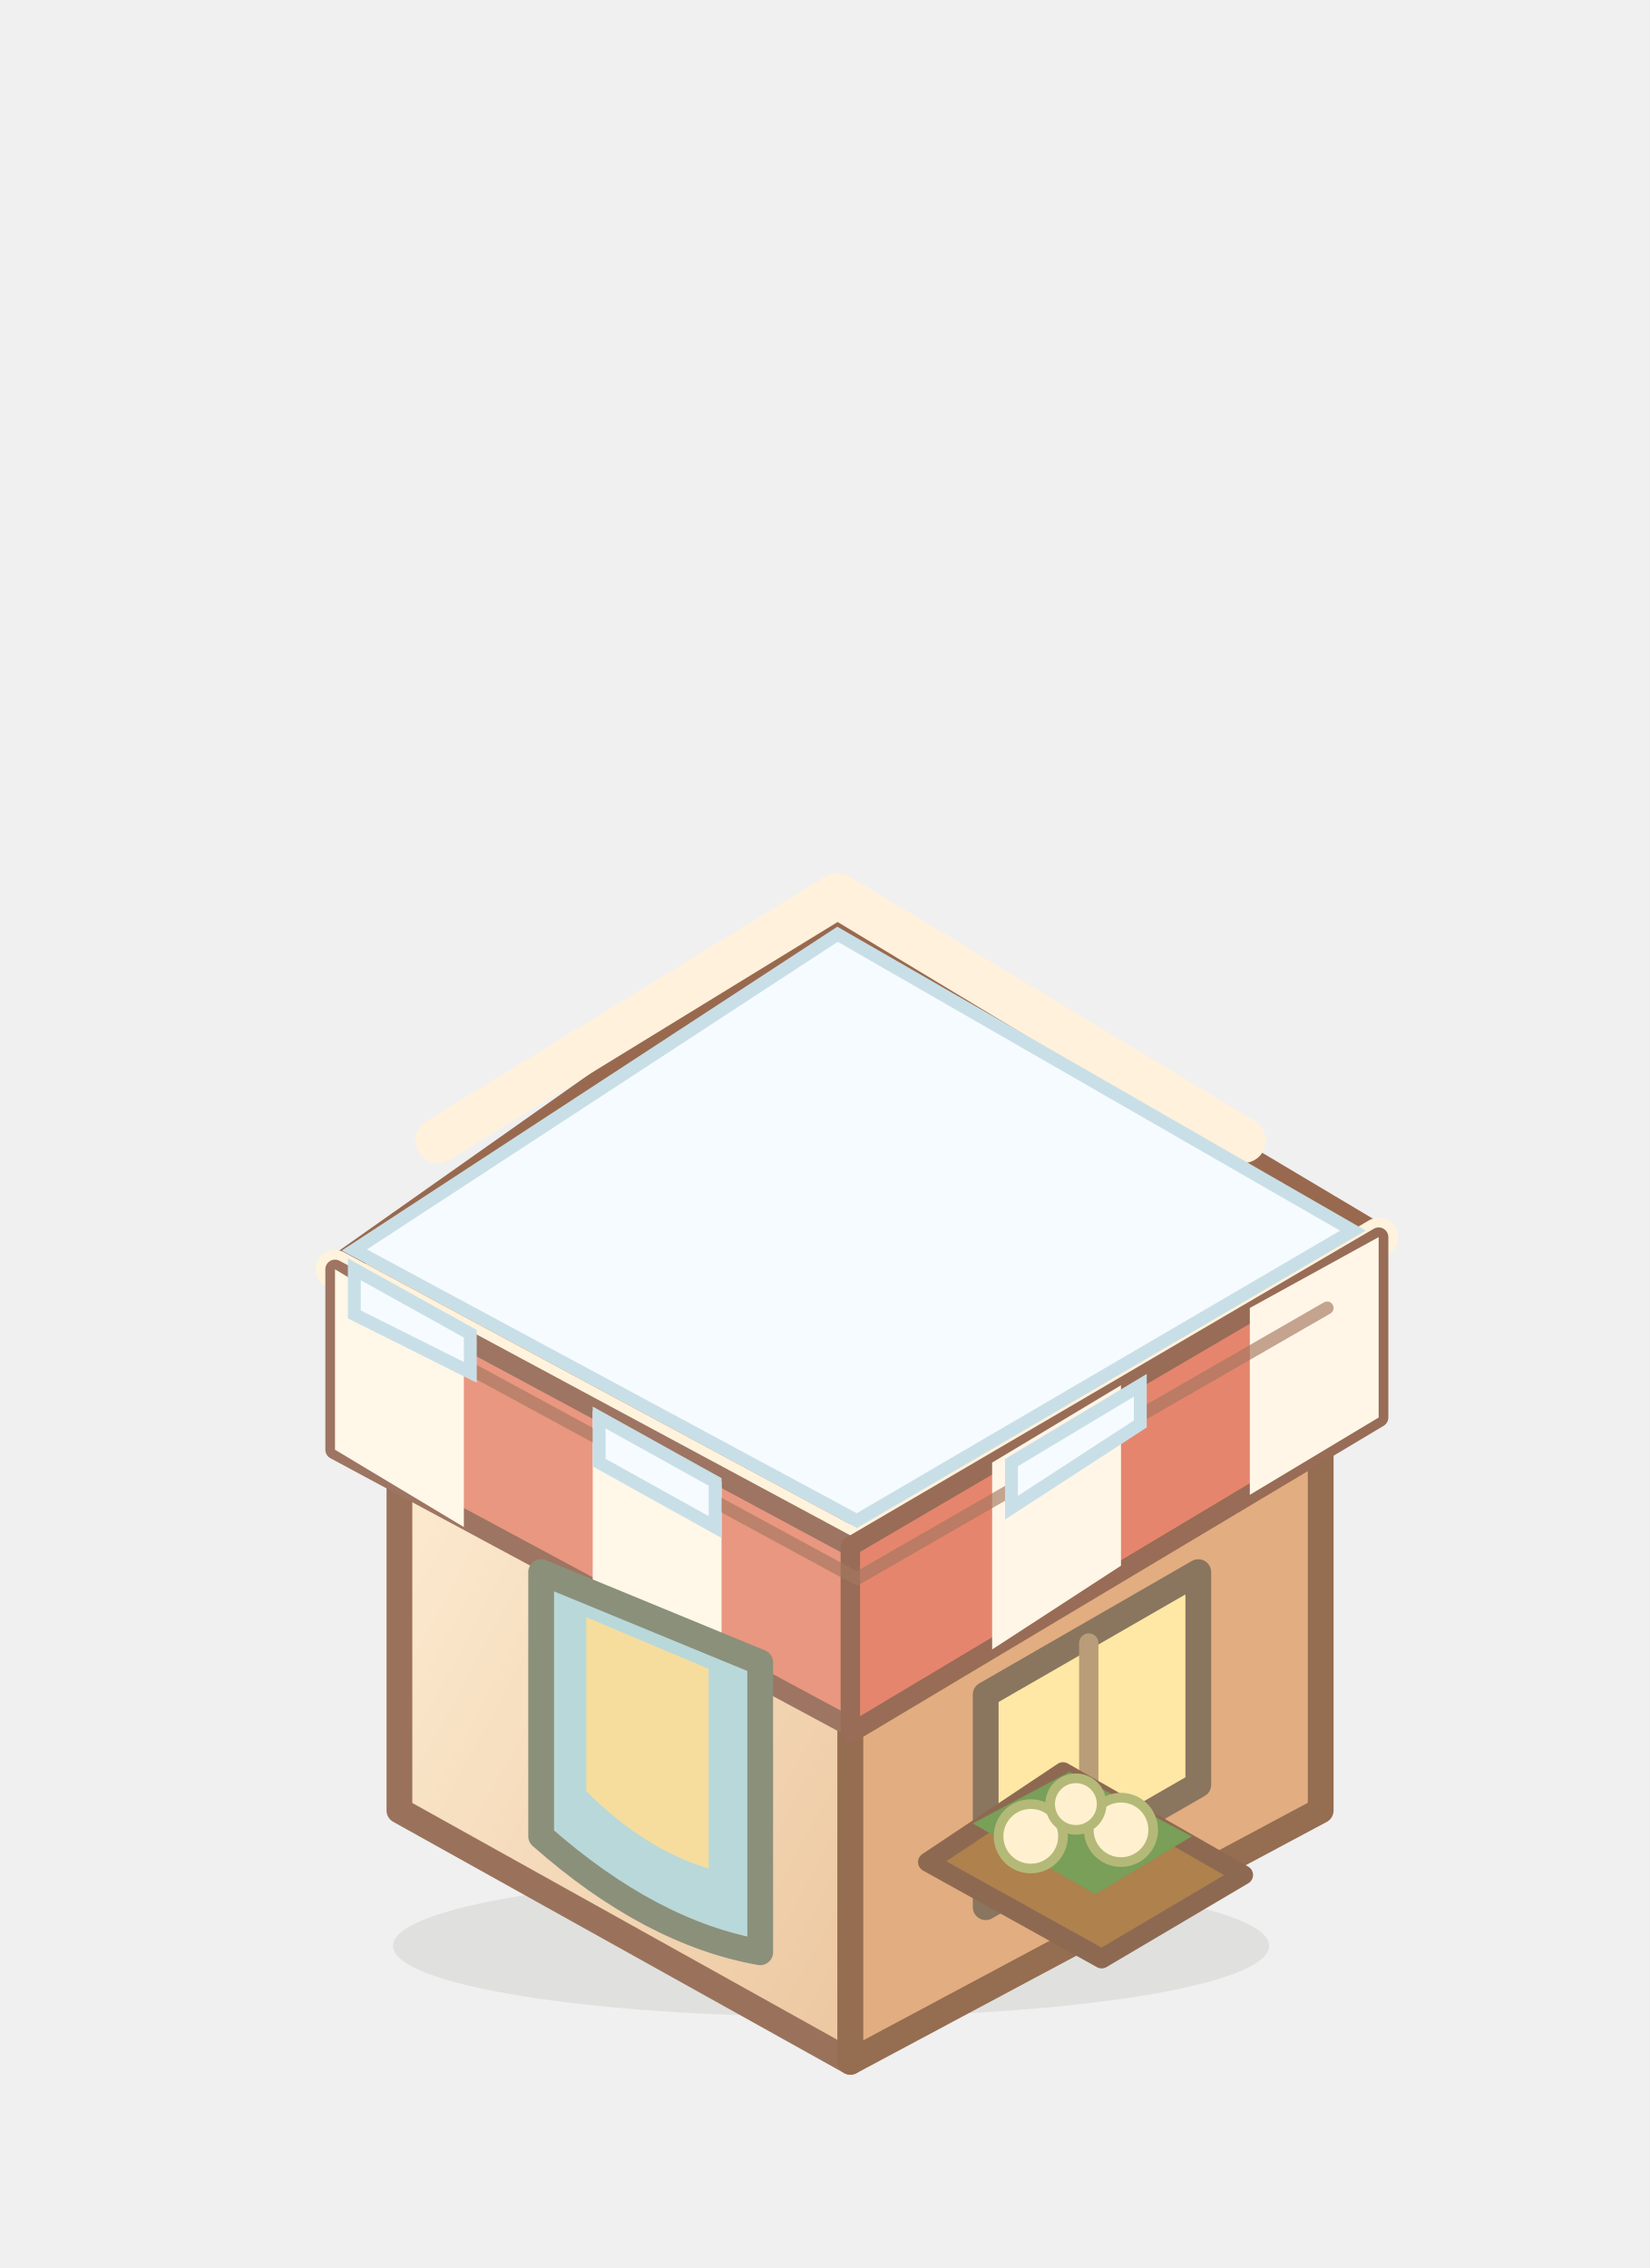
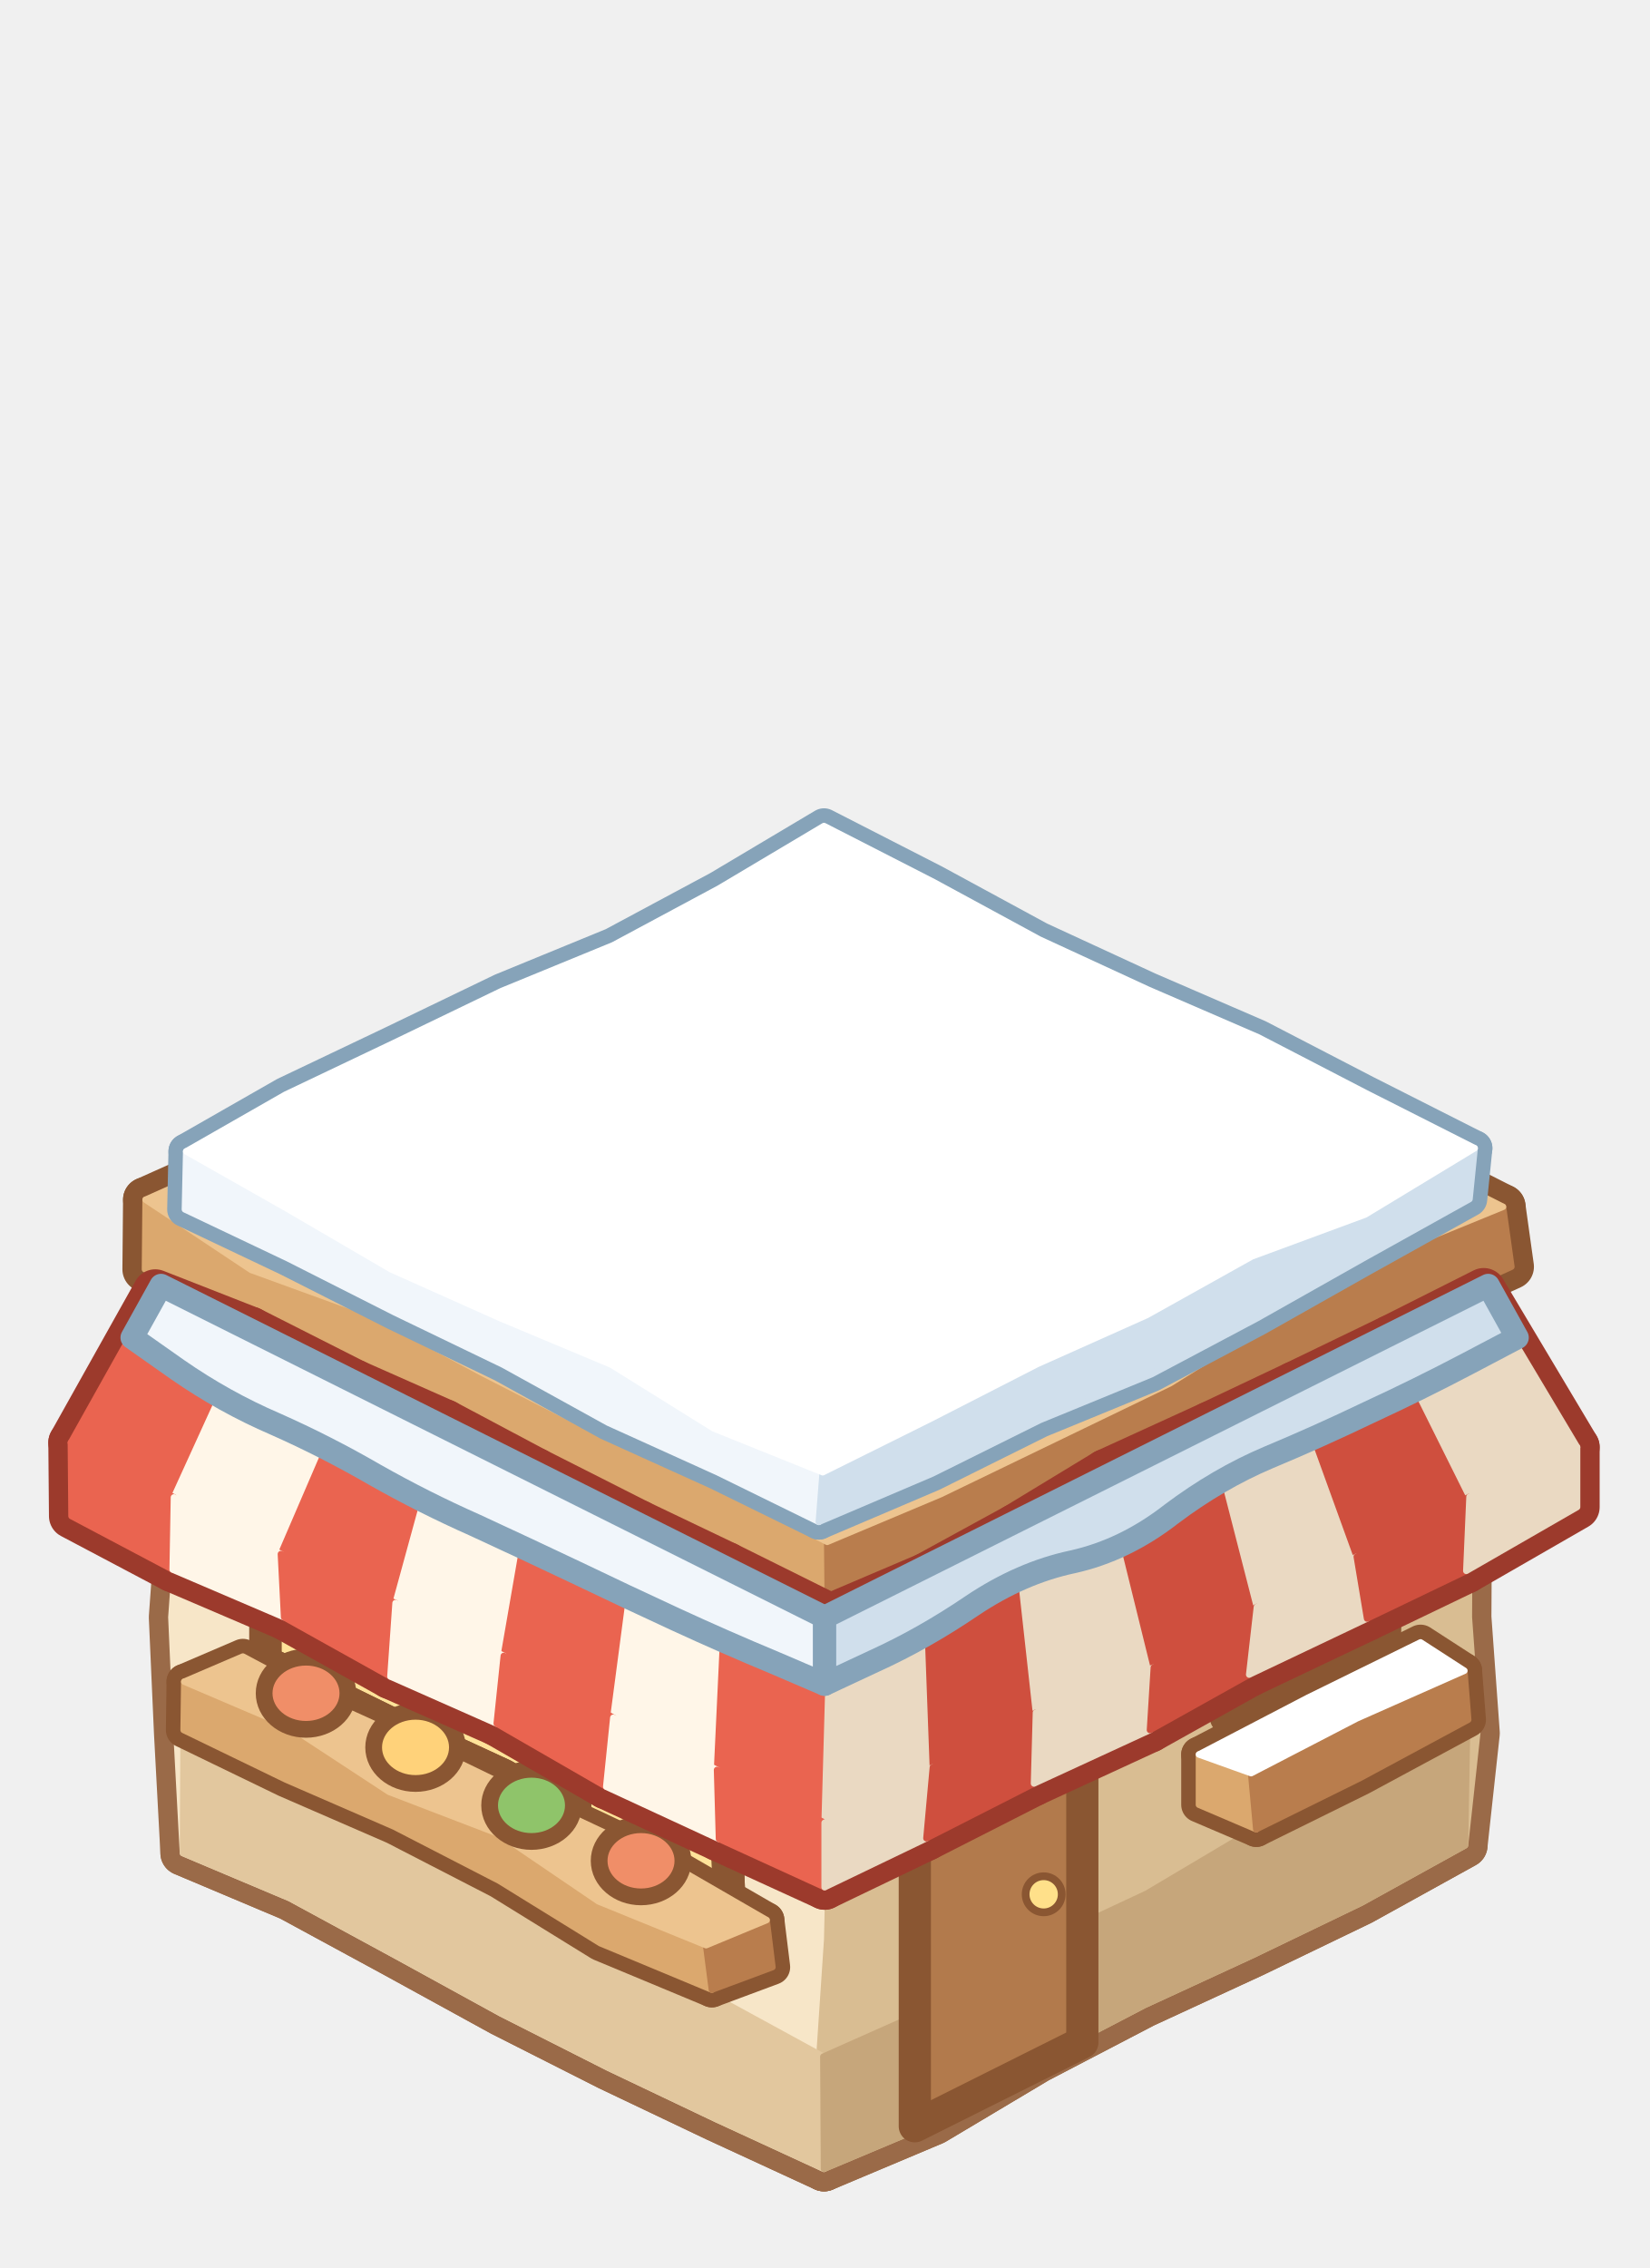
<svg xmlns="http://www.w3.org/2000/svg" width="256" height="352" viewBox="0 0 256 352">
-   <defs>
-     <linearGradient id="wall" x1="0" x2="1" y1="0" y2="1">
-       <stop stop-color="#fff1d9" />
-       <stop offset="1" stop-color="#ecc7a0" />
-     </linearGradient>
-     <linearGradient id="roof" x1="0" y1="0" x2="0.9" y2="1">
-       <stop stop-color="#ffd7a5" />
-       <stop offset="1" stop-color="#b67d55" />
-     </linearGradient>
-     <linearGradient id="blue" x1="0" y1="0" x2="0" y2="1">
-       <stop stop-color="#defaff" />
-       <stop offset="1" stop-color="#71b7d3" />
-     </linearGradient>
-   </defs>
-   <g stroke-linejoin="round" stroke-linecap="round">
-     <ellipse cx="129" cy="302" rx="68" ry="11" fill="#696b54" opacity=".12" />
-     <path d="M62 190 132 151 205 191 131 235Z" fill="#f4d5aa" stroke="#9c7055" stroke-width="4" />
-     <path d="M62 190v91l70 39v-86Z" fill="url(#wall)" stroke="#9a725b" stroke-width="4" />
-     <path d="M132 234v86l73-39v-90Z" fill="#e2ad80" stroke="#956d50" stroke-width="4" />
-     <path d="M52 197 130 142 214 192 134 240Z" fill="url(#roof)" stroke="#98694e" stroke-width="4" />
-     <path d="M52 197 132 240 214 192" fill="none" stroke="#fff3dd" stroke-width="6" />
-     <path d="M52 197 132 240v28L52 225Z" fill="#e99780" stroke="#9d7562" stroke-width="3" />
-     <path d="M52 197 72 209v28l-20-12Z M92 219 112 230v28l-20-11Z" fill="#fff7e8" />
-     <path d="M132 240 214 192v28l-82 49Z" fill="#e6856d" stroke="#986c56" stroke-width="3" />
-     <path d="M154 227 174 215v28l-20 13Z M194 203 214 192v28l-20 12Z" fill="#fff6e8" />
-     <path d="M84 244v41q17 15 34 18v-45Z" fill="#b9d8d9" stroke="#8b907b" stroke-width="4" />
-     <path d="M91 251v27q9 9 19 12v-31Z" fill="#f6dd9e" />
-     <path d="M153 263v33l33-19v-33Z" fill="#ffe8a5" stroke="#8a755f" stroke-width="4" />
-     <path d="M169 255v32" stroke="#b89d78" stroke-width="3" />
-     <path d="M144 289 171 304 193 291 165 275Z" fill="#ae814d" stroke="#8e6952" stroke-width="3" />
-     <path d="M151 283 170 294 185 285 166 275Z" fill="#799f58" />
-     <g fill="#fff1cf" stroke="#b4b978" stroke-width="1.5">
-       <circle cx="160" cy="285" r="5" />
-       <circle cx="174" cy="284" r="5" />
-       <circle cx="167" cy="280" r="4" />
-     </g>
-     <path d="M68 177 130 139 193 177" fill="none" stroke="#fff1db" stroke-width="7" />
-     <path d="M63 207 133 245 206 203" fill="none" stroke="#a57760" stroke-width="2" opacity=".65" />
+   <g fill="#9a6a48" stroke="#9a6a48" stroke-width="7.0" stroke-linejoin="round">
+     <path d="M28.4 287.6L45.0 294.6L61.4 303.5L77.8 312.5L94.4 320.9L111.2 328.9L127.9 336.6L127.2 319.0L128.4 301.0L128.8 283.0L127.7 265.0L127.7 246.8L110.9 239.6L94.3 231.1L77.6 222.9L61.3 213.7L45.2 204.2L28.5 196.6L26.6 215.0L27.9 233.0L26.6 251.0L27.4 269.0Z" />
+     <path d="M227.4 286.4L211.3 295.3L194.5 303.4L177.6 311.2L161.1 319.8L145.0 329.4L127.9 336.6L127.2 319.0L128.4 301.0L128.8 283.0L127.7 265.0L127.7 246.8L145.1 239.5L161.5 230.7L178.2 222.5L195.1 214.6L211.0 204.7L227.7 196.7L229.5 215.0L228.1 233.0L228.0 251.0L229.3 269.0Z" />
+     <path d="M128.0 147.9L144.9 154.8L161.0 164.4L178.1 171.7L195.3 179.1L211.1 189.2L227.7 196.7L211.0 204.7L195.1 214.6L178.2 222.5L161.5 230.7L145.1 239.5L127.7 246.8L110.9 239.6L94.3 231.1L77.6 222.9L61.3 213.7L45.2 204.2L28.5 196.6L44.8 188.8L61.9 181.5L77.8 171.6L95.2 164.7L111.9 156.5Z" />
+     <path d="M28.4 287.6L45.0 294.6L61.4 303.5L77.8 312.5L94.4 320.9L111.2 328.9L127.9 336.6L127.8 319.2L111.5 310.3L94.0 303.6L78.4 293.2L60.7 286.9L44.9 276.8L28.5 269.1Z" />
+     <path d="M227.4 286.4L211.3 295.3L194.5 303.4L177.6 311.2L161.1 319.8L145.0 329.4L127.9 336.6L127.8 319.2L145.1 311.5L161.1 301.8L178.0 293.9L194.0 284.4L212.0 278.6L227.7 269.3Z" />
  </g>
-   <g fill="#f6fbff" stroke="#c9dfe7" stroke-width="2">
-     <path d="M55 194 130 145 210 191 133 236Z" />
-     <path d="M55 197 73 207v6l-18-9ZM93 220l18 10v7l-18-10ZM157 227l20-12v6l-20 13Z" />
+   <path d="M28.4 287.6L45.0 294.6L61.4 303.5L77.8 312.5L94.4 320.9L111.2 328.9L127.9 336.6L127.2 319.0L128.4 301.0L128.8 283.0L127.7 265.0L127.7 246.8L110.9 239.6L94.3 231.1L77.6 222.9L61.3 213.7L45.2 204.2L28.5 196.6L26.6 215.0L27.9 233.0L26.6 251.0L27.4 269.0Z" fill="#f7e6c8" stroke="#f7e6c8" stroke-width="1" stroke-linejoin="round" />
+   <path d="M227.4 286.4L211.3 295.3L194.5 303.4L177.6 311.2L161.1 319.8L145.0 329.4L127.9 336.6L127.2 319.0L128.4 301.0L128.8 283.0L127.7 265.0L127.7 246.8L145.1 239.5L161.5 230.7L178.2 222.5L195.1 214.6L211.0 204.7L227.7 196.7L229.5 215.0L228.1 233.0L228.0 251.0L229.3 269.0Z" fill="#d9bd92" stroke="#d9bd92" stroke-width="1" stroke-linejoin="round" />
+   <path d="M128.0 147.9L144.9 154.8L161.0 164.4L178.1 171.7L195.3 179.1L211.1 189.2L227.7 196.7L211.0 204.7L195.1 214.6L178.2 222.5L161.5 230.7L145.1 239.5L127.7 246.8L110.9 239.6L94.3 231.1L77.6 222.9L61.3 213.7L45.2 204.2L28.5 196.6L44.8 188.8L61.9 181.5L77.8 171.6L95.2 164.7L111.9 156.5Z" fill="#fbeed6" stroke="#fbeed6" stroke-width="1" stroke-linejoin="round" />
+   <path d="M28.4 287.6L45.0 294.6L61.4 303.5L77.8 312.5L94.4 320.9L111.2 328.9L127.9 336.6L127.8 319.2L111.5 310.3L94.0 303.6L78.4 293.2L60.7 286.9L44.9 276.8L28.5 269.1Z" fill="#e2c79e" stroke="#e2c79e" stroke-width="1" stroke-linejoin="round" />
+   <path d="M227.4 286.4L211.3 295.3L194.5 303.4L177.6 311.2L161.1 319.8L145.0 329.4L127.9 336.6L127.8 319.2L145.1 311.5L161.1 301.8L178.0 293.9L194.0 284.4L212.0 278.6L227.7 269.3Z" fill="#c6a67b" stroke="#c6a67b" stroke-width="1" stroke-linejoin="round" />
+   <path d="M41.2 257.9L60.0 267.1L78.2 275.5L95.6 285.8L113.2 294.8L112.5 277.0L113.3 259.0L96.4 250.3L77.6 242.8L59.5 233.9L42.0 224.2L41.2 241.0Z" fill="#ffe39a" stroke="#8a5632" stroke-width="5" stroke-linejoin="round" />
+   <path d="M42.0 233.0L114.0 269.0L114.0 260.0L42.0 224.0Z" fill="#fff3c9" />
+   <path d="M66.0 270.0L66.0 236.0" stroke="#8a5632" stroke-width="3.6" fill="none" />
+   <path d="M90.0 282.0L90.0 248.0" stroke="#8a5632" stroke-width="3.6" fill="none" />
+   <path d="M41.2 257.9L60.0 267.1L78.2 275.5L95.6 285.8L113.2 294.8L112.5 277.0L113.3 259.0L96.4 250.3L77.6 242.8L59.5 233.9L42.0 224.2L41.2 241.0Z" fill="none" stroke="#8a5632" stroke-width="5" stroke-linejoin="round" />
+   <g fill="#8a5632" stroke="#8a5632" stroke-width="5.5" stroke-linejoin="round">
+     <path d="M28.5 268.5L44.4 276.2L61.2 283.5L77.5 291.9L93.2 301.6L110.5 308.8L109.6 301.9L92.9 295.1L77.6 284.7L60.4 278.1L45.0 268.0L28.6 261.0Z" />
+     <path d="M119.9 305.3L110.5 308.8L109.6 301.9L119.0 298.0Z" />
+     <path d="M37.7 257.1L53.1 265.3L69.8 272.9L86.3 280.9L102.9 288.7L119.0 298.0L109.6 301.9L92.9 295.1L77.6 284.7L60.4 278.1L45.0 268.0L28.6 261.0Z" />
  </g>
+   <path d="M28.5 268.5L44.4 276.2L61.2 283.5L77.5 291.9L93.2 301.6L110.5 308.8L109.6 301.9L92.9 295.1L77.6 284.7L60.4 278.1L45.0 268.0L28.6 261.0Z" fill="#dba86e" stroke="#dba86e" stroke-width="1" stroke-linejoin="round" />
+   <path d="M119.9 305.3L110.5 308.8L109.6 301.9L119.0 298.0Z" fill="#b97d4d" stroke="#b97d4d" stroke-width="1" stroke-linejoin="round" />
+   <path d="M37.7 257.1L53.1 265.3L69.8 272.9L86.3 280.9L102.9 288.7L119.0 298.0L109.6 301.9L92.9 295.1L77.6 284.7L60.4 278.1L45.0 268.0L28.6 261.0Z" fill="#edc48f" stroke="#edc48f" stroke-width="1" stroke-linejoin="round" />
+   <ellipse cx="47.5" cy="262.8" rx="6.5" ry="5.6" fill="#f08e68" stroke="#8a5632" stroke-width="2.6" />
+   <ellipse cx="64.5" cy="271.2" rx="6.5" ry="5.6" fill="#ffd27a" stroke="#8a5632" stroke-width="2.6" />
+   <ellipse cx="82.5" cy="280.2" rx="6.5" ry="5.6" fill="#8fc46a" stroke="#8a5632" stroke-width="2.6" />
+   <ellipse cx="99.5" cy="288.8" rx="6.5" ry="5.6" fill="#f08e68" stroke="#8a5632" stroke-width="2.6" />
+   <path d="M168.0 317.0L142.0 330.0L142.0 284.0L143.0 279.3L145.8 274.3L150.0 269.8L155.0 266.5L160.0 264.8L164.2 265.1L167.0 267.3L168.0 271.0Z" fill="#b27a4c" stroke="#8a5632" stroke-width="5" stroke-linejoin="round" />
+   <circle cx="162.0" cy="294.0" r="2.8" fill="#ffe08a" stroke="#8a5632" stroke-width="1.2" />
+   <path d="M215.0 253.2L190.3 266.6L189.6 239.9L215.3 226.6Z" fill="#f3d27e" stroke="#8a5632" stroke-width="5" stroke-linejoin="round" />
+   <path d="M203.0 259.5L203.0 233.5M216.0 240.0L190.0 253.0" stroke="#8a5632" stroke-width="3.2" fill="none" />
+   <g fill="#8a5632" stroke="#8a5632" stroke-width="5.5" stroke-linejoin="round">
+     <path d="M186.1 280.1L195.0 283.9L194.2 275.2L186.1 272.3Z" />
+     <path d="M227.9 266.9L211.2 275.9L195.0 283.9L194.2 275.2L210.6 266.7L227.3 259.3Z" />
+     <path d="M220.5 254.9L227.3 259.3L210.6 266.7L194.2 275.2L186.1 272.3L203.0 263.5Z" />
+   </g>
+   <path d="M186.1 280.1L195.0 283.9L194.2 275.2L186.1 272.3Z" fill="#dba86e" stroke="#dba86e" stroke-width="1" stroke-linejoin="round" />
+   <path d="M227.9 266.9L211.2 275.9L195.0 283.9L194.2 275.2L210.6 266.7L227.3 259.3Z" fill="#b97d4d" stroke="#b97d4d" stroke-width="1" stroke-linejoin="round" />
+   <path d="M220.5 254.9L227.3 259.3L210.6 266.7L194.2 275.2L186.1 272.3L203.0 263.5Z" fill="#ffffff" stroke="#ffffff" stroke-width="1" stroke-linejoin="round" />
+   <g fill="#8a5632" stroke="#8a5632" stroke-width="7.0" stroke-linejoin="round">
+     <path d="M22.5 197.0L40.3 204.5L58.0 213.4L75.6 222.4L93.3 231.0L109.8 242.3L128.5 249.6L128.4 239.3L110.8 230.3L92.7 222.2L75.1 213.2L57.7 203.9L39.0 197.1L22.6 186.2Z" />
+     <path d="M234.6 196.6L215.9 205.1L198.1 213.6L181.6 224.7L164.0 233.6L145.1 240.1L128.5 249.6L128.4 239.3L146.0 231.9L163.8 223.3L181.6 214.7L198.4 204.2L215.7 194.5L233.3 187.3Z" />
+     <path d="M128.7 134.1L145.7 142.7L163.2 152.0L181.5 159.4L198.1 170.4L216.1 178.6L233.3 187.3L215.7 194.5L198.4 204.2L181.6 214.7L163.8 223.3L146.0 231.9L128.4 239.3L110.8 230.3L92.7 222.2L75.1 213.2L57.7 203.9L39.0 197.1L22.6 186.2L39.8 178.5L57.8 170.3L75.3 161.1L92.9 152.1L109.8 141.8Z" />
+   </g>
+   <path d="M22.5 197.0L40.3 204.5L58.0 213.4L75.6 222.4L93.3 231.0L109.8 242.3L128.5 249.6L128.4 239.3L110.8 230.3L92.7 222.2L75.1 213.2L57.7 203.9L39.0 197.1L22.6 186.2Z" fill="#dba86e" stroke="#dba86e" stroke-width="1" stroke-linejoin="round" />
+   <path d="M234.6 196.6L215.9 205.1L198.1 213.6L181.6 224.7L164.0 233.6L145.1 240.1L128.5 249.6L128.4 239.3L146.0 231.9L163.8 223.3L181.6 214.7L198.4 204.2L215.7 194.5L233.3 187.3Z" fill="#b97d4d" stroke="#b97d4d" stroke-width="1" stroke-linejoin="round" />
+   <path d="M128.7 134.1L145.7 142.7L163.2 152.0L181.5 159.4L198.1 170.4L216.1 178.6L233.3 187.3L215.7 194.5L198.4 204.2L181.6 214.7L163.8 223.3L146.0 231.9L128.4 239.3L110.8 230.3L92.7 222.2L75.1 213.2L57.7 203.9L39.0 197.1L22.6 186.2L39.8 178.5L57.8 170.3L75.3 161.1L92.9 152.1L109.8 141.8Z" fill="#edc48f" stroke="#edc48f" stroke-width="1" stroke-linejoin="round" />
+   <g fill="#86a3b9" stroke="#86a3b9" stroke-width="5.5" stroke-linejoin="round">
+     <path d="M28.7 187.7L44.7 195.3L61.3 203.7L78.1 211.8L94.4 220.8L111.4 228.5L127.1 236.2L127.7 228.5L110.8 221.7L94.9 211.8L77.7 204.6L60.7 197.0L44.6 187.6L28.9 178.7Z" />
+     <path d="M228.1 186.1L211.4 195.4L195.1 204.6L178.7 213.3L161.4 220.4L144.7 228.7L127.1 236.2L127.7 228.5L144.4 220.2L161.0 211.7L178.0 204.1L194.3 195.0L211.9 188.5L228.9 178.2Z" />
+     <path d="M127.9 128.2L144.9 136.9L161.3 145.8L178.2 153.6L195.3 161.0L211.9 169.6L228.9 178.2L211.9 188.5L194.3 195.0L178.0 204.1L161.0 211.7L144.4 220.2L127.7 228.5L110.8 221.7L94.9 211.8L77.7 204.6L60.7 197.0L44.6 187.6L28.9 178.7L44.3 169.9L61.1 161.9L77.9 153.8L95.2 146.7L111.6 137.9Z" />
+   </g>
+   <path d="M28.7 187.7L44.7 195.3L61.3 203.7L78.1 211.8L94.4 220.8L111.4 228.5L127.1 236.2L127.7 228.5L110.8 221.7L94.9 211.8L77.7 204.6L60.7 197.0L44.6 187.6L28.9 178.7Z" fill="#f1f6fb" stroke="#f1f6fb" stroke-width="1" stroke-linejoin="round" />
+   <path d="M228.1 186.1L211.4 195.4L195.1 204.6L178.7 213.3L161.4 220.4L144.7 228.7L127.1 236.2L127.7 228.5L144.4 220.2L161.0 211.7L178.0 204.1L194.3 195.0L211.9 188.5L228.9 178.2Z" fill="#d0dfec" stroke="#d0dfec" stroke-width="1" stroke-linejoin="round" />
+   <path d="M127.9 128.2L144.9 136.9L161.3 145.8L178.2 153.6L195.3 161.0L211.9 169.6L228.9 178.2L211.9 188.5L194.3 195.0L178.0 204.1L161.0 211.7L144.4 220.2L127.7 228.5L110.8 221.7L94.9 211.8L77.7 204.6L60.7 197.0L44.6 187.6L28.9 178.7L44.3 169.9L61.1 161.9L77.9 153.8L95.2 146.7L111.6 137.9Z" fill="#ffffff" stroke="#ffffff" stroke-width="1" stroke-linejoin="round" />
+   <g fill="#9c3a2c" stroke="#9c3a2c" stroke-width="7.0" stroke-linejoin="round">
+     <path d="M24.1 200.5L38.9 206.3L27.0 232.4L11.0 223.9Z" />
+     <path d="M38.9 206.3L55.1 214.5L43.6 241.2L27.0 232.4Z" />
+     <path d="M55.1 214.5L69.1 220.7L61.4 248.8L43.6 241.2Z" />
+     <path d="M69.1 220.7L83.2 228.2L78.2 257.0L61.4 248.8Z" />
+     <path d="M83.2 228.2L99.2 236.3L95.2 266.6L78.2 257.0Z" />
+     <path d="M99.2 236.3L112.8 242.8L111.3 274.7L95.2 266.6Z" />
+     <path d="M112.8 242.8L128.9 250.8L128.0 282.9L111.3 274.7Z" />
+     <path d="M128.9 250.8L143.7 244.5L144.8 274.3L128.0 282.9Z" />
+     <path d="M143.7 244.5L157.6 236.9L160.8 265.8L144.8 274.3Z" />
+     <path d="M157.6 236.9L171.6 228.4L179.1 258.8L160.8 265.8Z" />
+     <path d="M171.6 228.4L187.8 221.0L195.1 249.4L179.1 258.8Z" />
+     <path d="M187.8 221.0L200.9 214.8L210.6 241.6L195.1 249.4Z" />
+     <path d="M200.9 214.8L215.8 207.6L228.1 232.3L210.6 241.6Z" />
+     <path d="M215.8 207.6L230.3 200.3L244.8 224.6L228.1 232.3Z" />
+     <path d="M11.0 223.9L27.0 232.4L26.8 243.6L11.1 235.3Z" />
+     <path d="M27.0 232.4L43.6 241.2L44.1 251.0L26.8 243.6Z" />
+     <path d="M43.6 241.2L61.4 248.8L60.6 260.2L44.1 251.0Z" />
+     <path d="M61.4 248.8L78.2 257.0L77.1 267.5L60.6 260.2Z" />
+     <path d="M78.2 257.0L95.2 266.6L94.1 277.3L77.1 267.5Z" />
+     <path d="M95.2 266.6L111.3 274.7L111.6 285.4L94.1 277.3Z" />
+     <path d="M111.3 274.7L128.0 282.9L128.0 292.9L111.6 285.4Z" />
+     <path d="M128.0 282.9L144.8 274.3L143.8 285.3L128.0 292.9Z" />
+     <path d="M144.8 274.3L160.8 265.8L160.5 276.8L143.8 285.3Z" />
+     <path d="M160.8 265.8L179.1 258.8L178.5 268.5L160.5 276.8Z" />
+     <path d="M179.1 258.8L195.1 249.4L193.9 259.9L178.5 268.5Z" />
+     <path d="M195.1 249.4L210.6 241.6L212.2 251.2L193.9 259.9Z" />
+     <path d="M210.6 241.6L228.1 232.3L227.6 243.8L212.2 251.2Z" />
+     <path d="M228.1 232.3L244.8 224.6L244.8 233.9L227.6 243.8Z" />
+   </g>
+   <path d="M24.1 200.5L38.9 206.3L27.0 232.4L11.0 223.9Z" fill="#ea6450" stroke="#ea6450" stroke-width="1" stroke-linejoin="round" />
+   <path d="M38.9 206.3L55.1 214.5L43.6 241.2L27.0 232.4Z" fill="#fff6e8" stroke="#fff6e8" stroke-width="1" stroke-linejoin="round" />
+   <path d="M55.1 214.5L69.1 220.7L61.4 248.8L43.6 241.2Z" fill="#ea6450" stroke="#ea6450" stroke-width="1" stroke-linejoin="round" />
+   <path d="M69.1 220.7L83.2 228.2L78.2 257.0L61.4 248.8Z" fill="#fff6e8" stroke="#fff6e8" stroke-width="1" stroke-linejoin="round" />
+   <path d="M83.2 228.2L99.2 236.3L95.2 266.6L78.2 257.0Z" fill="#ea6450" stroke="#ea6450" stroke-width="1" stroke-linejoin="round" />
+   <path d="M99.2 236.3L112.8 242.8L111.3 274.7L95.2 266.6Z" fill="#fff6e8" stroke="#fff6e8" stroke-width="1" stroke-linejoin="round" />
+   <path d="M112.8 242.8L128.9 250.8L128.0 282.9L111.3 274.7Z" fill="#ea6450" stroke="#ea6450" stroke-width="1" stroke-linejoin="round" />
+   <path d="M128.9 250.8L143.7 244.5L144.8 274.3L128.0 282.9Z" fill="#ead9c2" stroke="#ead9c2" stroke-width="1" stroke-linejoin="round" />
+   <path d="M143.7 244.5L157.6 236.9L160.8 265.8L144.8 274.3Z" fill="#cf4f3e" stroke="#cf4f3e" stroke-width="1" stroke-linejoin="round" />
+   <path d="M157.6 236.9L171.6 228.4L179.1 258.8L160.8 265.8Z" fill="#ead9c2" stroke="#ead9c2" stroke-width="1" stroke-linejoin="round" />
+   <path d="M171.6 228.4L187.8 221.0L195.1 249.4L179.1 258.8Z" fill="#cf4f3e" stroke="#cf4f3e" stroke-width="1" stroke-linejoin="round" />
+   <path d="M187.8 221.0L200.9 214.8L210.6 241.6L195.1 249.4Z" fill="#ead9c2" stroke="#ead9c2" stroke-width="1" stroke-linejoin="round" />
+   <path d="M200.9 214.8L215.8 207.6L228.1 232.3L210.6 241.6Z" fill="#cf4f3e" stroke="#cf4f3e" stroke-width="1" stroke-linejoin="round" />
+   <path d="M215.8 207.6L230.3 200.3L244.8 224.6L228.1 232.3Z" fill="#ead9c2" stroke="#ead9c2" stroke-width="1" stroke-linejoin="round" />
+   <path d="M11.0 223.9L27.0 232.4L26.8 243.6L11.1 235.3Z" fill="#ea6450" stroke="#ea6450" stroke-width="1" stroke-linejoin="round" />
+   <path d="M27.0 232.4L43.6 241.2L44.1 251.0L26.8 243.6Z" fill="#fff6e8" stroke="#fff6e8" stroke-width="1" stroke-linejoin="round" />
+   <path d="M43.6 241.2L61.4 248.8L60.6 260.2L44.1 251.0Z" fill="#ea6450" stroke="#ea6450" stroke-width="1" stroke-linejoin="round" />
+   <path d="M61.4 248.8L78.2 257.0L77.1 267.5L60.6 260.2Z" fill="#fff6e8" stroke="#fff6e8" stroke-width="1" stroke-linejoin="round" />
+   <path d="M78.2 257.0L95.2 266.6L94.1 277.3L77.1 267.5Z" fill="#ea6450" stroke="#ea6450" stroke-width="1" stroke-linejoin="round" />
+   <path d="M95.2 266.6L111.3 274.7L111.6 285.4L94.1 277.3Z" fill="#fff6e8" stroke="#fff6e8" stroke-width="1" stroke-linejoin="round" />
+   <path d="M111.3 274.7L128.0 282.9L128.0 292.9L111.6 285.4Z" fill="#ea6450" stroke="#ea6450" stroke-width="1" stroke-linejoin="round" />
+   <path d="M128.0 282.9L144.8 274.3L143.8 285.3L128.0 292.9Z" fill="#ead9c2" stroke="#ead9c2" stroke-width="1" stroke-linejoin="round" />
+   <path d="M144.8 274.3L160.8 265.8L160.5 276.8L143.8 285.3Z" fill="#cf4f3e" stroke="#cf4f3e" stroke-width="1" stroke-linejoin="round" />
+   <path d="M160.8 265.8L179.1 258.8L178.5 268.5L160.5 276.8Z" fill="#ead9c2" stroke="#ead9c2" stroke-width="1" stroke-linejoin="round" />
+   <path d="M179.1 258.8L195.1 249.4L193.9 259.9L178.5 268.5Z" fill="#cf4f3e" stroke="#cf4f3e" stroke-width="1" stroke-linejoin="round" />
+   <path d="M195.1 249.4L210.6 241.6L212.2 251.2L193.9 259.9Z" fill="#ead9c2" stroke="#ead9c2" stroke-width="1" stroke-linejoin="round" />
+   <path d="M210.6 241.6L228.1 232.3L227.6 243.8L212.2 251.2Z" fill="#cf4f3e" stroke="#cf4f3e" stroke-width="1" stroke-linejoin="round" />
+   <path d="M228.1 232.3L244.8 224.6L244.8 233.9L227.6 243.8Z" fill="#ead9c2" stroke="#ead9c2" stroke-width="1" stroke-linejoin="round" />
+   <path d="M25.0 199.5L128.0 251.0L128.0 261.4Q128.0 261.4 120.3 258.1Q112.6 254.9 104.8 251.3Q97.0 247.7 89.3 244.0Q81.5 240.3 73.7 236.7Q65.8 233.2 58.2 228.9Q50.6 224.5 42.7 221.0Q34.8 217.6 27.6 212.6L20.5 207.6Z" fill="#f1f6fb" stroke="#86a3b9" stroke-width="3.6" stroke-linejoin="round" />
+   <path d="M128.0 251.0L231.0 199.5L235.5 207.6Q235.5 207.6 227.9 211.6Q220.3 215.6 212.5 219.2Q204.8 222.9 196.9 226.2Q189.1 229.5 181.8 235.0Q174.6 240.6 166.5 242.4Q158.5 244.1 150.9 249.2Q143.4 254.3 135.7 257.8L128.0 261.4Z" fill="#d0dfec" stroke="#86a3b9" stroke-width="3.6" stroke-linejoin="round" />
</svg>
